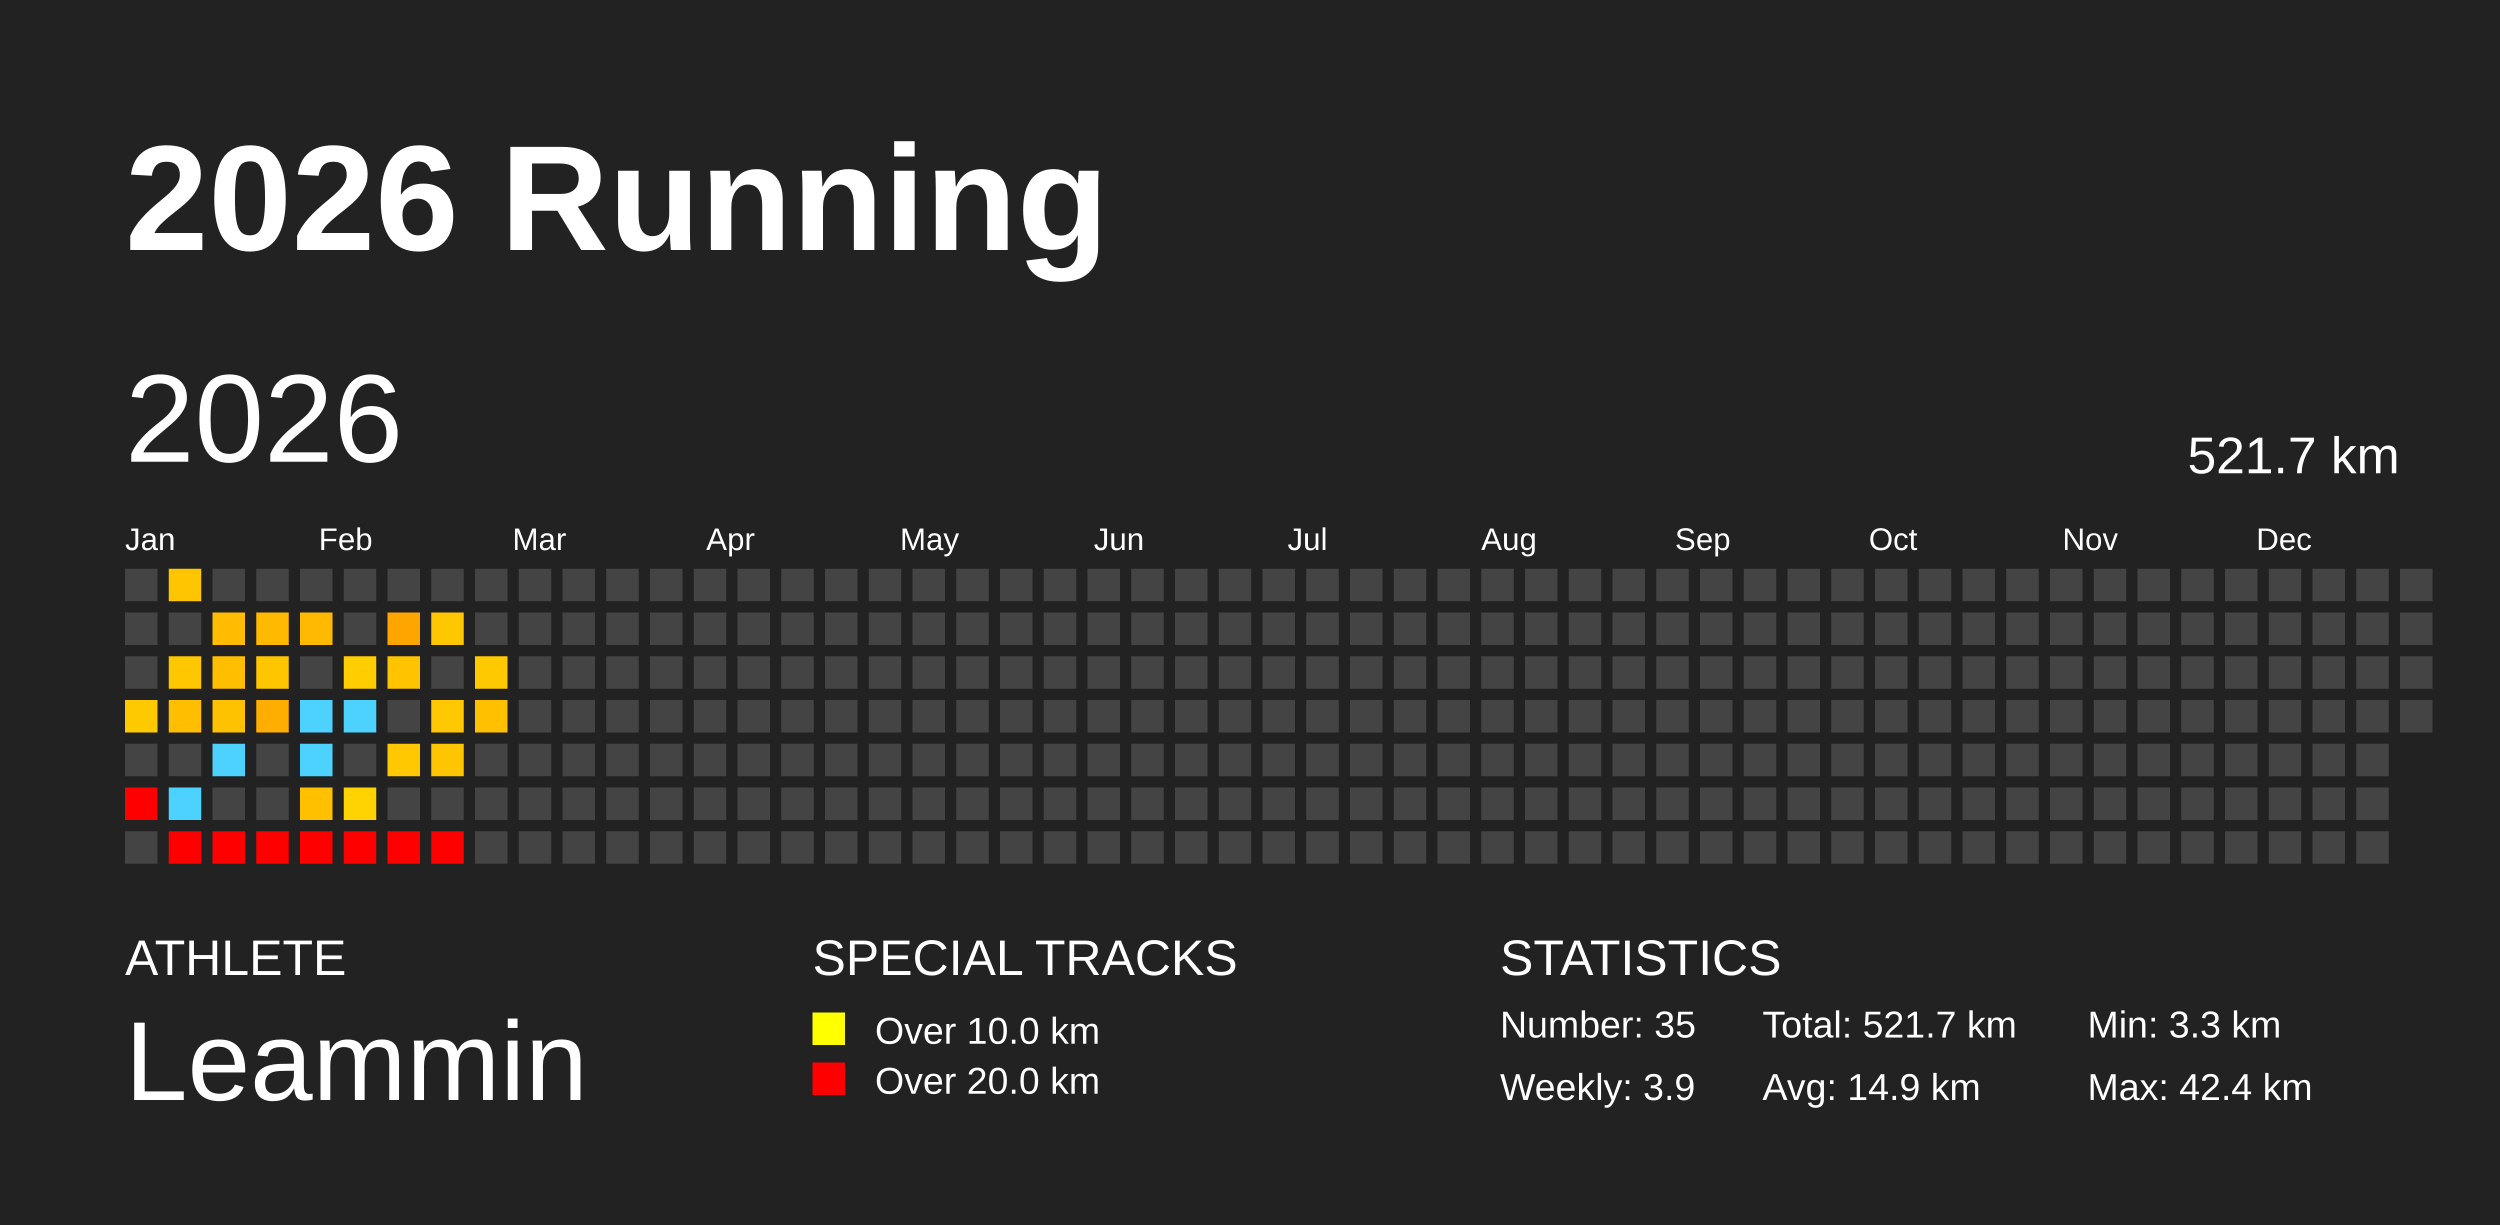
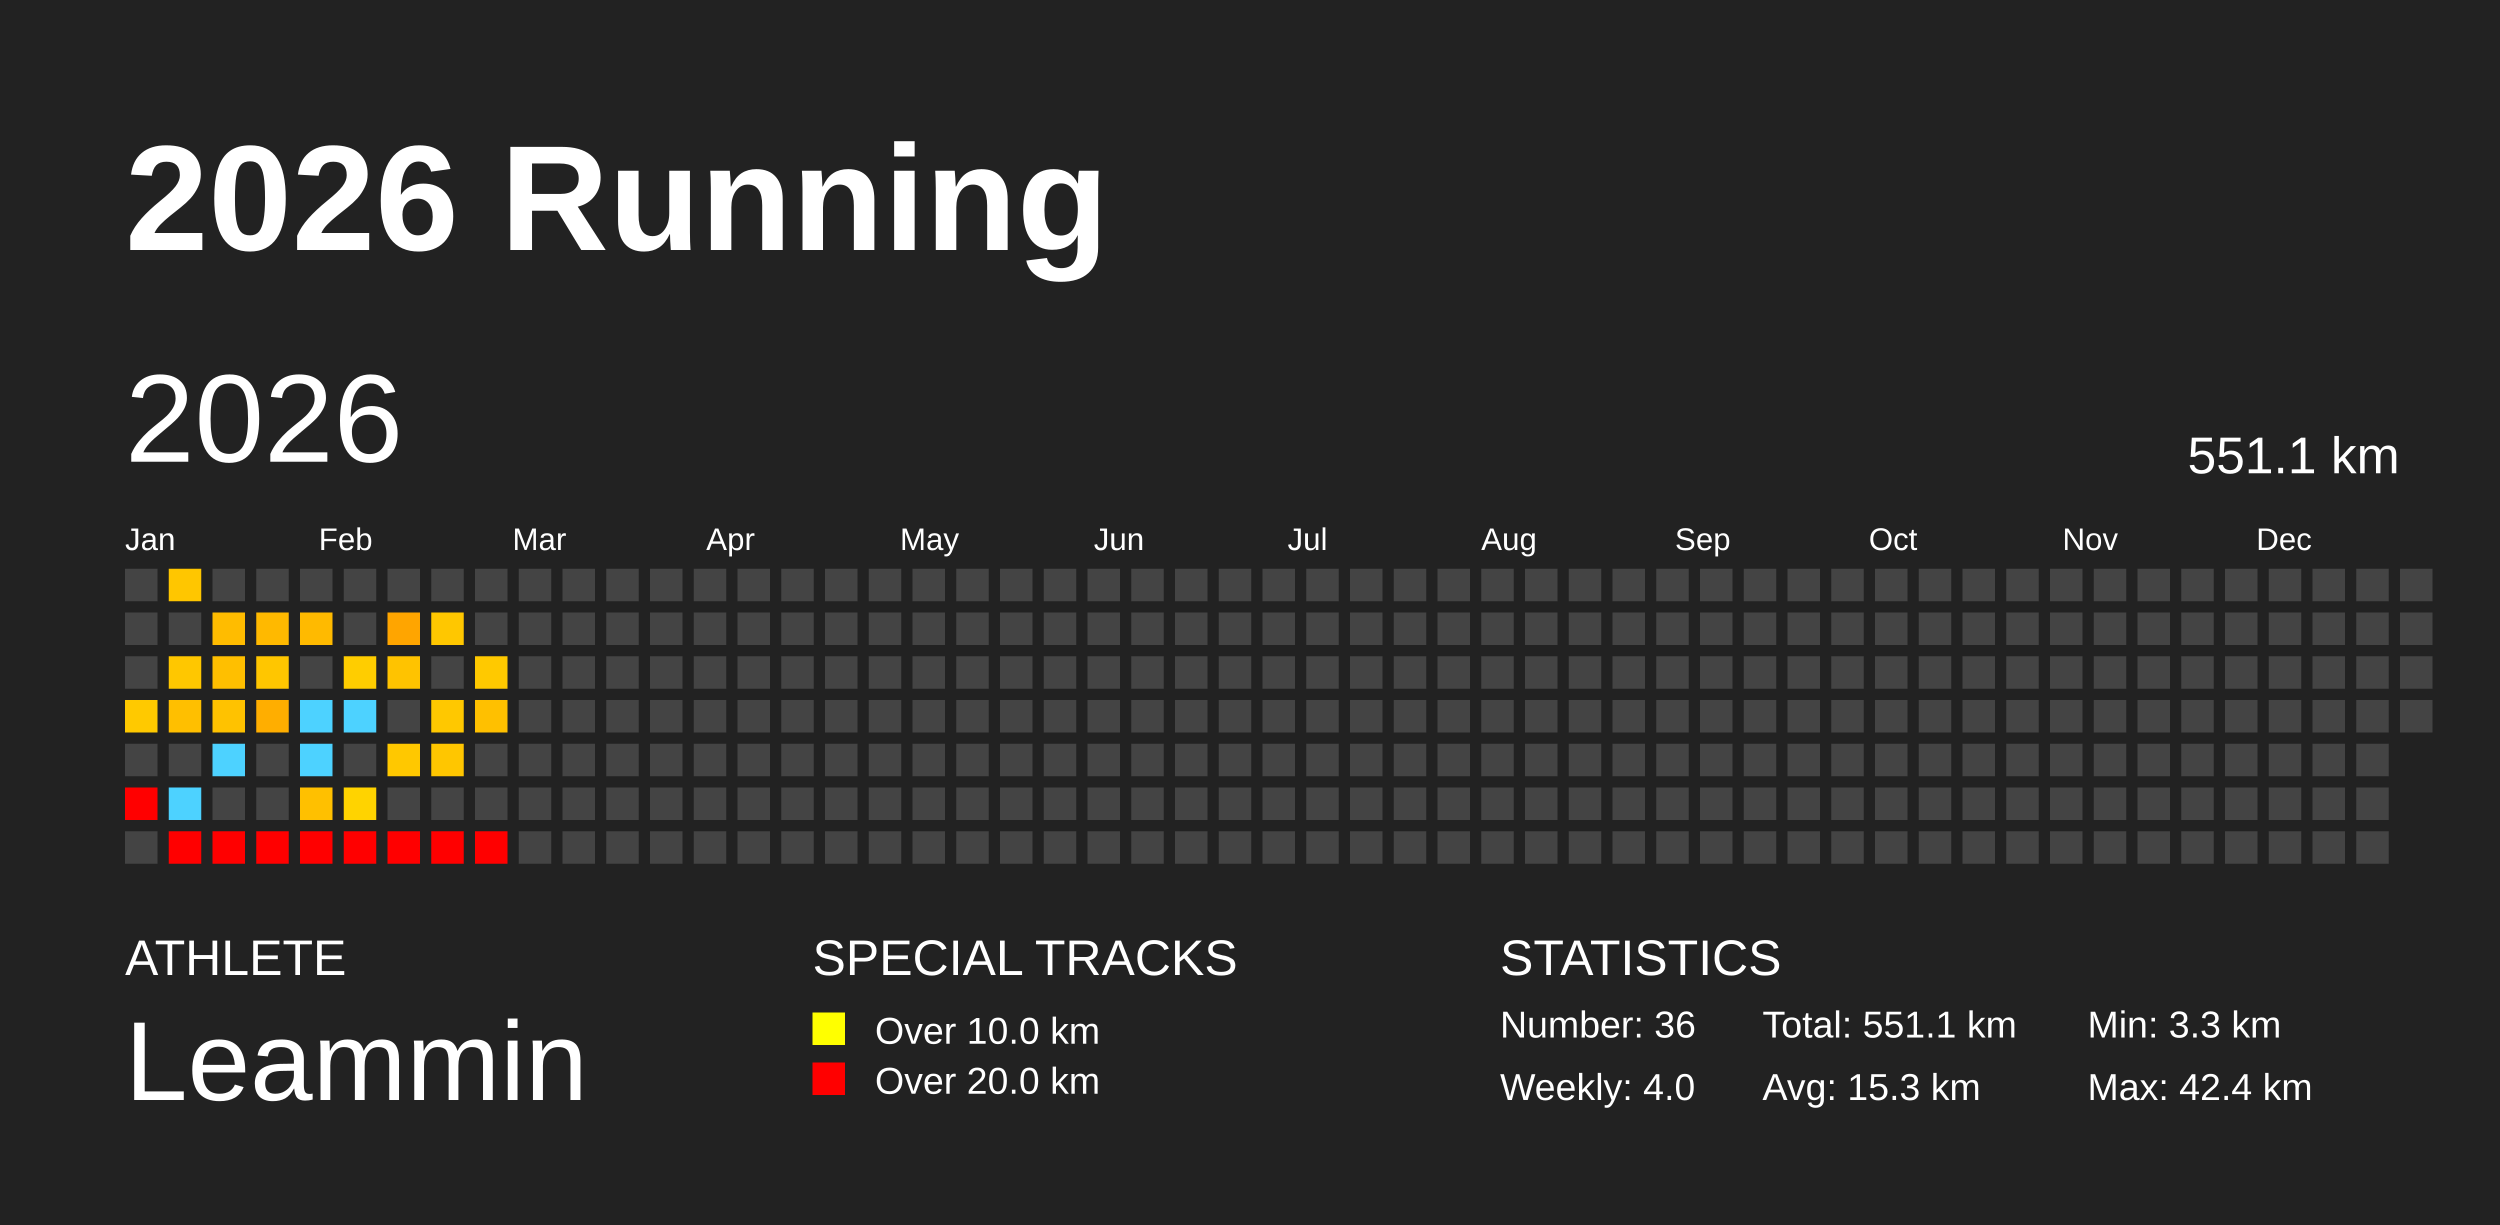
<svg xmlns="http://www.w3.org/2000/svg" baseProfile="full" height="98mm" version="1.1" viewBox="0,0,200,98" width="200mm">
  <defs />
  <rect fill="#222222" height="98" width="200" x="0" y="0" />
  <text fill="#FFFFFF" style="font-size:12px; font-family:Arial; font-weight:bold;" x="10" y="20">2026 Running</text>
  <text fill="#FFFFFF" style="font-size:4px; font-family:Arial" x="10" y="78">ATHLETE</text>
  <text fill="#FFFFFF" style="font-size:9px; font-family:Arial" x="10" y="88">Leammin</text>
  <text fill="#FFFFFF" style="font-size:4px; font-family:Arial" x="65" y="78">SPECIAL TRACKS</text>
  <rect fill="yellow" height="2.6" width="2.6" x="65" y="81" />
  <text fill="#FFFFFF" style="font-size:3px; font-family:Arial" x="70" y="83.5">Over 10.0 km</text>
  <rect fill="red" height="2.6" width="2.6" x="65" y="85" />
  <text fill="#FFFFFF" style="font-size:3px; font-family:Arial" x="70" y="87.5">Over 20.0 km</text>
  <text fill="#FFFFFF" style="font-size:4px; font-family:Arial" x="120" y="78">STATISTICS</text>
-   <text fill="#FFFFFF" style="font-size:3px; font-family:Arial" x="120" y="83">Number: 35</text>
-   <text fill="#FFFFFF" style="font-size:3px; font-family:Arial" x="120" y="88">Weekly: 3.9</text>
-   <text fill="#FFFFFF" style="font-size:3px; font-family:Arial" x="141" y="83">Total: 521.7 km</text>
-   <text fill="#FFFFFF" style="font-size:3px; font-family:Arial" x="141" y="88">Avg: 14.9 km</text>
+   <text fill="#FFFFFF" style="font-size:3px; font-family:Arial" x="120" y="83">Number: 36</text>
+   <text fill="#FFFFFF" style="font-size:3px; font-family:Arial" x="120" y="88">Weekly: 4.0</text>
+   <text fill="#FFFFFF" style="font-size:3px; font-family:Arial" x="141" y="83">Total: 551.1 km</text>
+   <text fill="#FFFFFF" style="font-size:3px; font-family:Arial" x="141" y="88">Avg: 15.3 km</text>
  <text fill="#FFFFFF" style="font-size:3px; font-family:Arial" x="167" y="83">Min: 3.3 km</text>
  <text fill="#FFFFFF" style="font-size:3px; font-family:Arial" x="167" y="88">Max: 42.4 km</text>
  <text dominant-baseline="hanging" fill="#FFFFFF" style="font-size:10.0px; font-family:Arial;" x="10" y="30">2026</text>
-   <text dominant-baseline="hanging" fill="#FFFFFF" style="font-size:4.125px; font-family:Arial;" x="175" y="35">521.7 km</text>
+   <text dominant-baseline="hanging" fill="#FFFFFF" style="font-size:4.125px; font-family:Arial;" x="175" y="35">551.1 km</text>
  <text fill="#FFFFFF" style="font-size:2.5px; font-family:Arial" x="10.0" y="44">Jan</text>
  <text fill="#FFFFFF" style="font-size:2.5px; font-family:Arial" x="25.5" y="44">Feb</text>
  <text fill="#FFFFFF" style="font-size:2.5px; font-family:Arial" x="41.0" y="44">Mar</text>
  <text fill="#FFFFFF" style="font-size:2.5px; font-family:Arial" x="56.5" y="44">Apr</text>
  <text fill="#FFFFFF" style="font-size:2.5px; font-family:Arial" x="72.0" y="44">May</text>
  <text fill="#FFFFFF" style="font-size:2.5px; font-family:Arial" x="87.5" y="44">Jun</text>
  <text fill="#FFFFFF" style="font-size:2.5px; font-family:Arial" x="103.0" y="44">Jul</text>
  <text fill="#FFFFFF" style="font-size:2.5px; font-family:Arial" x="118.5" y="44">Aug</text>
  <text fill="#FFFFFF" style="font-size:2.5px; font-family:Arial" x="134.0" y="44">Sep</text>
  <text fill="#FFFFFF" style="font-size:2.5px; font-family:Arial" x="149.5" y="44">Oct</text>
  <text fill="#FFFFFF" style="font-size:2.5px; font-family:Arial" x="165.0" y="44">Nov</text>
  <text fill="#FFFFFF" style="font-size:2.5px; font-family:Arial" x="180.5" y="44">Dec</text>
  <rect fill="#444444" height="2.6" width="2.6" x="10.0" y="45.5" />
  <rect fill="#444444" height="2.6" width="2.6" x="10.0" y="49.0" />
  <rect fill="#444444" height="2.6" width="2.6" x="10.0" y="52.5" />
  <rect fill="#ffc900" height="2.6" width="2.6" x="10.0" y="56.0" />
  <rect fill="#444444" height="2.6" width="2.6" x="10.0" y="59.5" />
  <rect fill="red" height="2.6" width="2.6" x="10.0" y="63.0" />
  <rect fill="#444444" height="2.6" width="2.6" x="10.0" y="66.5" />
  <rect fill="#ffc600" height="2.6" width="2.6" x="13.5" y="45.5" />
  <rect fill="#444444" height="2.6" width="2.6" x="13.5" y="49.0" />
  <rect fill="#ffc700" height="2.6" width="2.6" x="13.5" y="52.5" />
  <rect fill="#ffbf00" height="2.6" width="2.6" x="13.5" y="56.0" />
  <rect fill="#444444" height="2.6" width="2.6" x="13.5" y="59.5" />
  <rect fill="#4dd2ff" height="2.6" width="2.6" x="13.5" y="63.0" />
  <rect fill="red" height="2.6" width="2.6" x="13.5" y="66.5" />
  <rect fill="#444444" height="2.6" width="2.6" x="17.0" y="45.5" />
  <rect fill="#ffbc00" height="2.6" width="2.6" x="17.0" y="49.0" />
  <rect fill="#ffbf00" height="2.6" width="2.6" x="17.0" y="52.5" />
  <rect fill="#ffc200" height="2.6" width="2.6" x="17.0" y="56.0" />
  <rect fill="#4dd2ff" height="2.6" width="2.6" x="17.0" y="59.5" />
  <rect fill="#444444" height="2.6" width="2.6" x="17.0" y="63.0" />
  <rect fill="red" height="2.6" width="2.6" x="17.0" y="66.5" />
  <rect fill="#444444" height="2.6" width="2.6" x="20.5" y="45.5" />
  <rect fill="#ffb900" height="2.6" width="2.6" x="20.5" y="49.0" />
  <rect fill="#ffc600" height="2.6" width="2.6" x="20.5" y="52.5" />
  <rect fill="#ffae00" height="2.6" width="2.6" x="20.5" y="56.0" />
  <rect fill="#444444" height="2.6" width="2.6" x="20.5" y="59.5" />
  <rect fill="#444444" height="2.6" width="2.6" x="20.5" y="63.0" />
  <rect fill="red" height="2.6" width="2.6" x="20.5" y="66.5" />
  <rect fill="#444444" height="2.6" width="2.6" x="24.0" y="45.5" />
  <rect fill="#ffba00" height="2.6" width="2.6" x="24.0" y="49.0" />
  <rect fill="#444444" height="2.6" width="2.6" x="24.0" y="52.5" />
  <rect fill="#4dd2ff" height="2.6" width="2.6" x="24.0" y="56.0" />
  <rect fill="#4dd2ff" height="2.6" width="2.6" x="24.0" y="59.5" />
  <rect fill="#ffc000" height="2.6" width="2.6" x="24.0" y="63.0" />
  <rect fill="red" height="2.6" width="2.6" x="24.0" y="66.5" />
  <rect fill="#444444" height="2.6" width="2.6" x="27.5" y="45.5" />
  <rect fill="#444444" height="2.6" width="2.6" x="27.5" y="49.0" />
  <rect fill="#ffcd00" height="2.6" width="2.6" x="27.5" y="52.5" />
  <rect fill="#4dd2ff" height="2.6" width="2.6" x="27.5" y="56.0" />
  <rect fill="#444444" height="2.6" width="2.6" x="27.5" y="59.5" />
  <rect fill="#ffd300" height="2.6" width="2.6" x="27.5" y="63.0" />
  <rect fill="red" height="2.6" width="2.6" x="27.5" y="66.5" />
  <rect fill="#444444" height="2.6" width="2.6" x="31.0" y="45.5" />
  <rect fill="#ffa500" height="2.6" width="2.6" x="31.0" y="49.0" />
  <rect fill="#ffc300" height="2.6" width="2.6" x="31.0" y="52.5" />
  <rect fill="#444444" height="2.6" width="2.6" x="31.0" y="56.0" />
  <rect fill="#ffc800" height="2.6" width="2.6" x="31.0" y="59.5" />
  <rect fill="#444444" height="2.6" width="2.6" x="31.0" y="63.0" />
  <rect fill="red" height="2.6" width="2.6" x="31.0" y="66.5" />
  <rect fill="#444444" height="2.6" width="2.6" x="34.5" y="45.5" />
  <rect fill="#ffc700" height="2.6" width="2.6" x="34.5" y="49.0" />
  <rect fill="#444444" height="2.6" width="2.6" x="34.5" y="52.5" />
  <rect fill="#ffc800" height="2.6" width="2.6" x="34.5" y="56.0" />
  <rect fill="#ffc600" height="2.6" width="2.6" x="34.5" y="59.5" />
  <rect fill="#444444" height="2.6" width="2.6" x="34.5" y="63.0" />
  <rect fill="red" height="2.6" width="2.6" x="34.5" y="66.5" />
  <rect fill="#444444" height="2.6" width="2.6" x="38.0" y="45.5" />
  <rect fill="#444444" height="2.6" width="2.6" x="38.0" y="49.0" />
  <rect fill="#ffc900" height="2.6" width="2.6" x="38.0" y="52.5" />
  <rect fill="#ffc000" height="2.6" width="2.6" x="38.0" y="56.0" />
  <rect fill="#444444" height="2.6" width="2.6" x="38.0" y="59.5" />
  <rect fill="#444444" height="2.6" width="2.6" x="38.0" y="63.0" />
-   <rect fill="#444444" height="2.6" width="2.6" x="38.0" y="66.5" />
+   <rect fill="red" height="2.6" width="2.6" x="38.0" y="66.5" />
  <rect fill="#444444" height="2.6" width="2.6" x="41.5" y="45.5" />
  <rect fill="#444444" height="2.6" width="2.6" x="41.5" y="49.0" />
  <rect fill="#444444" height="2.6" width="2.6" x="41.5" y="52.5" />
  <rect fill="#444444" height="2.6" width="2.6" x="41.5" y="56.0" />
  <rect fill="#444444" height="2.6" width="2.6" x="41.5" y="59.5" />
  <rect fill="#444444" height="2.6" width="2.6" x="41.5" y="63.0" />
  <rect fill="#444444" height="2.6" width="2.6" x="41.5" y="66.5" />
  <rect fill="#444444" height="2.6" width="2.6" x="45.0" y="45.5" />
  <rect fill="#444444" height="2.6" width="2.6" x="45.0" y="49.0" />
  <rect fill="#444444" height="2.6" width="2.6" x="45.0" y="52.5" />
  <rect fill="#444444" height="2.6" width="2.6" x="45.0" y="56.0" />
  <rect fill="#444444" height="2.6" width="2.6" x="45.0" y="59.5" />
  <rect fill="#444444" height="2.6" width="2.6" x="45.0" y="63.0" />
  <rect fill="#444444" height="2.6" width="2.6" x="45.0" y="66.5" />
  <rect fill="#444444" height="2.6" width="2.6" x="48.5" y="45.5" />
  <rect fill="#444444" height="2.6" width="2.6" x="48.5" y="49.0" />
  <rect fill="#444444" height="2.6" width="2.6" x="48.5" y="52.5" />
  <rect fill="#444444" height="2.6" width="2.6" x="48.5" y="56.0" />
  <rect fill="#444444" height="2.6" width="2.6" x="48.5" y="59.5" />
  <rect fill="#444444" height="2.6" width="2.6" x="48.5" y="63.0" />
  <rect fill="#444444" height="2.6" width="2.6" x="48.5" y="66.5" />
  <rect fill="#444444" height="2.6" width="2.6" x="52.0" y="45.5" />
  <rect fill="#444444" height="2.6" width="2.6" x="52.0" y="49.0" />
  <rect fill="#444444" height="2.6" width="2.6" x="52.0" y="52.5" />
  <rect fill="#444444" height="2.6" width="2.6" x="52.0" y="56.0" />
  <rect fill="#444444" height="2.6" width="2.6" x="52.0" y="59.5" />
  <rect fill="#444444" height="2.6" width="2.6" x="52.0" y="63.0" />
  <rect fill="#444444" height="2.6" width="2.6" x="52.0" y="66.5" />
  <rect fill="#444444" height="2.6" width="2.6" x="55.5" y="45.5" />
  <rect fill="#444444" height="2.6" width="2.6" x="55.5" y="49.0" />
  <rect fill="#444444" height="2.6" width="2.6" x="55.5" y="52.5" />
  <rect fill="#444444" height="2.6" width="2.6" x="55.5" y="56.0" />
  <rect fill="#444444" height="2.6" width="2.6" x="55.5" y="59.5" />
  <rect fill="#444444" height="2.6" width="2.6" x="55.5" y="63.0" />
  <rect fill="#444444" height="2.6" width="2.6" x="55.5" y="66.5" />
  <rect fill="#444444" height="2.6" width="2.6" x="59.0" y="45.5" />
  <rect fill="#444444" height="2.6" width="2.6" x="59.0" y="49.0" />
  <rect fill="#444444" height="2.6" width="2.6" x="59.0" y="52.5" />
  <rect fill="#444444" height="2.6" width="2.6" x="59.0" y="56.0" />
  <rect fill="#444444" height="2.6" width="2.6" x="59.0" y="59.5" />
  <rect fill="#444444" height="2.6" width="2.6" x="59.0" y="63.0" />
  <rect fill="#444444" height="2.6" width="2.6" x="59.0" y="66.5" />
  <rect fill="#444444" height="2.6" width="2.6" x="62.5" y="45.5" />
  <rect fill="#444444" height="2.6" width="2.6" x="62.5" y="49.0" />
  <rect fill="#444444" height="2.6" width="2.6" x="62.5" y="52.5" />
  <rect fill="#444444" height="2.6" width="2.6" x="62.5" y="56.0" />
  <rect fill="#444444" height="2.6" width="2.6" x="62.5" y="59.5" />
  <rect fill="#444444" height="2.6" width="2.6" x="62.5" y="63.0" />
  <rect fill="#444444" height="2.6" width="2.6" x="62.5" y="66.5" />
  <rect fill="#444444" height="2.6" width="2.6" x="66.0" y="45.5" />
  <rect fill="#444444" height="2.6" width="2.6" x="66.0" y="49.0" />
  <rect fill="#444444" height="2.6" width="2.6" x="66.0" y="52.5" />
  <rect fill="#444444" height="2.6" width="2.6" x="66.0" y="56.0" />
  <rect fill="#444444" height="2.6" width="2.6" x="66.0" y="59.5" />
  <rect fill="#444444" height="2.6" width="2.6" x="66.0" y="63.0" />
  <rect fill="#444444" height="2.6" width="2.6" x="66.0" y="66.5" />
  <rect fill="#444444" height="2.6" width="2.6" x="69.5" y="45.5" />
  <rect fill="#444444" height="2.6" width="2.6" x="69.5" y="49.0" />
  <rect fill="#444444" height="2.6" width="2.6" x="69.5" y="52.5" />
  <rect fill="#444444" height="2.6" width="2.6" x="69.5" y="56.0" />
  <rect fill="#444444" height="2.6" width="2.6" x="69.5" y="59.5" />
  <rect fill="#444444" height="2.6" width="2.6" x="69.5" y="63.0" />
  <rect fill="#444444" height="2.6" width="2.6" x="69.5" y="66.5" />
  <rect fill="#444444" height="2.6" width="2.6" x="73.0" y="45.5" />
  <rect fill="#444444" height="2.6" width="2.6" x="73.0" y="49.0" />
  <rect fill="#444444" height="2.6" width="2.6" x="73.0" y="52.5" />
  <rect fill="#444444" height="2.6" width="2.6" x="73.0" y="56.0" />
  <rect fill="#444444" height="2.6" width="2.6" x="73.0" y="59.5" />
  <rect fill="#444444" height="2.6" width="2.6" x="73.0" y="63.0" />
  <rect fill="#444444" height="2.6" width="2.6" x="73.0" y="66.5" />
  <rect fill="#444444" height="2.6" width="2.6" x="76.5" y="45.5" />
  <rect fill="#444444" height="2.6" width="2.6" x="76.5" y="49.0" />
  <rect fill="#444444" height="2.6" width="2.6" x="76.5" y="52.5" />
  <rect fill="#444444" height="2.6" width="2.6" x="76.5" y="56.0" />
  <rect fill="#444444" height="2.6" width="2.6" x="76.5" y="59.5" />
  <rect fill="#444444" height="2.6" width="2.6" x="76.5" y="63.0" />
  <rect fill="#444444" height="2.6" width="2.6" x="76.5" y="66.5" />
  <rect fill="#444444" height="2.6" width="2.6" x="80.0" y="45.5" />
  <rect fill="#444444" height="2.6" width="2.6" x="80.0" y="49.0" />
  <rect fill="#444444" height="2.6" width="2.6" x="80.0" y="52.5" />
  <rect fill="#444444" height="2.6" width="2.6" x="80.0" y="56.0" />
  <rect fill="#444444" height="2.6" width="2.6" x="80.0" y="59.5" />
  <rect fill="#444444" height="2.6" width="2.6" x="80.0" y="63.0" />
  <rect fill="#444444" height="2.6" width="2.6" x="80.0" y="66.5" />
  <rect fill="#444444" height="2.6" width="2.6" x="83.5" y="45.5" />
  <rect fill="#444444" height="2.6" width="2.6" x="83.5" y="49.0" />
  <rect fill="#444444" height="2.6" width="2.6" x="83.5" y="52.5" />
  <rect fill="#444444" height="2.6" width="2.6" x="83.5" y="56.0" />
  <rect fill="#444444" height="2.6" width="2.6" x="83.5" y="59.5" />
  <rect fill="#444444" height="2.6" width="2.6" x="83.5" y="63.0" />
  <rect fill="#444444" height="2.6" width="2.6" x="83.5" y="66.5" />
  <rect fill="#444444" height="2.6" width="2.6" x="87.0" y="45.5" />
  <rect fill="#444444" height="2.6" width="2.6" x="87.0" y="49.0" />
  <rect fill="#444444" height="2.6" width="2.6" x="87.0" y="52.5" />
  <rect fill="#444444" height="2.6" width="2.6" x="87.0" y="56.0" />
  <rect fill="#444444" height="2.6" width="2.6" x="87.0" y="59.5" />
  <rect fill="#444444" height="2.6" width="2.6" x="87.0" y="63.0" />
  <rect fill="#444444" height="2.6" width="2.6" x="87.0" y="66.5" />
  <rect fill="#444444" height="2.6" width="2.6" x="90.5" y="45.5" />
  <rect fill="#444444" height="2.6" width="2.6" x="90.5" y="49.0" />
  <rect fill="#444444" height="2.6" width="2.6" x="90.5" y="52.5" />
  <rect fill="#444444" height="2.6" width="2.6" x="90.5" y="56.0" />
  <rect fill="#444444" height="2.6" width="2.6" x="90.5" y="59.5" />
  <rect fill="#444444" height="2.6" width="2.6" x="90.5" y="63.0" />
  <rect fill="#444444" height="2.6" width="2.6" x="90.5" y="66.5" />
  <rect fill="#444444" height="2.6" width="2.6" x="94.0" y="45.5" />
  <rect fill="#444444" height="2.6" width="2.6" x="94.0" y="49.0" />
  <rect fill="#444444" height="2.6" width="2.6" x="94.0" y="52.5" />
  <rect fill="#444444" height="2.6" width="2.6" x="94.0" y="56.0" />
  <rect fill="#444444" height="2.6" width="2.6" x="94.0" y="59.5" />
  <rect fill="#444444" height="2.6" width="2.6" x="94.0" y="63.0" />
  <rect fill="#444444" height="2.6" width="2.6" x="94.0" y="66.5" />
  <rect fill="#444444" height="2.6" width="2.6" x="97.5" y="45.5" />
  <rect fill="#444444" height="2.6" width="2.6" x="97.5" y="49.0" />
  <rect fill="#444444" height="2.6" width="2.6" x="97.5" y="52.5" />
  <rect fill="#444444" height="2.6" width="2.6" x="97.5" y="56.0" />
  <rect fill="#444444" height="2.6" width="2.6" x="97.5" y="59.5" />
  <rect fill="#444444" height="2.6" width="2.6" x="97.5" y="63.0" />
  <rect fill="#444444" height="2.6" width="2.6" x="97.5" y="66.5" />
  <rect fill="#444444" height="2.6" width="2.6" x="101.0" y="45.5" />
  <rect fill="#444444" height="2.6" width="2.6" x="101.0" y="49.0" />
  <rect fill="#444444" height="2.6" width="2.6" x="101.0" y="52.5" />
  <rect fill="#444444" height="2.6" width="2.6" x="101.0" y="56.0" />
  <rect fill="#444444" height="2.6" width="2.6" x="101.0" y="59.5" />
  <rect fill="#444444" height="2.6" width="2.6" x="101.0" y="63.0" />
  <rect fill="#444444" height="2.6" width="2.6" x="101.0" y="66.5" />
  <rect fill="#444444" height="2.6" width="2.6" x="104.5" y="45.5" />
  <rect fill="#444444" height="2.6" width="2.6" x="104.5" y="49.0" />
  <rect fill="#444444" height="2.6" width="2.6" x="104.5" y="52.5" />
  <rect fill="#444444" height="2.6" width="2.6" x="104.5" y="56.0" />
  <rect fill="#444444" height="2.6" width="2.6" x="104.5" y="59.5" />
  <rect fill="#444444" height="2.6" width="2.6" x="104.5" y="63.0" />
  <rect fill="#444444" height="2.6" width="2.6" x="104.5" y="66.5" />
  <rect fill="#444444" height="2.6" width="2.6" x="108.0" y="45.5" />
  <rect fill="#444444" height="2.6" width="2.6" x="108.0" y="49.0" />
  <rect fill="#444444" height="2.6" width="2.6" x="108.0" y="52.5" />
  <rect fill="#444444" height="2.6" width="2.6" x="108.0" y="56.0" />
  <rect fill="#444444" height="2.6" width="2.6" x="108.0" y="59.5" />
  <rect fill="#444444" height="2.6" width="2.6" x="108.0" y="63.0" />
  <rect fill="#444444" height="2.6" width="2.6" x="108.0" y="66.5" />
  <rect fill="#444444" height="2.6" width="2.6" x="111.5" y="45.5" />
  <rect fill="#444444" height="2.6" width="2.6" x="111.5" y="49.0" />
  <rect fill="#444444" height="2.6" width="2.6" x="111.5" y="52.5" />
  <rect fill="#444444" height="2.6" width="2.6" x="111.5" y="56.0" />
  <rect fill="#444444" height="2.6" width="2.6" x="111.5" y="59.5" />
  <rect fill="#444444" height="2.6" width="2.6" x="111.5" y="63.0" />
  <rect fill="#444444" height="2.6" width="2.6" x="111.5" y="66.5" />
  <rect fill="#444444" height="2.6" width="2.6" x="115.0" y="45.5" />
  <rect fill="#444444" height="2.6" width="2.6" x="115.0" y="49.0" />
  <rect fill="#444444" height="2.6" width="2.6" x="115.0" y="52.5" />
  <rect fill="#444444" height="2.6" width="2.6" x="115.0" y="56.0" />
  <rect fill="#444444" height="2.6" width="2.6" x="115.0" y="59.5" />
  <rect fill="#444444" height="2.6" width="2.6" x="115.0" y="63.0" />
  <rect fill="#444444" height="2.6" width="2.6" x="115.0" y="66.5" />
  <rect fill="#444444" height="2.6" width="2.6" x="118.5" y="45.5" />
  <rect fill="#444444" height="2.6" width="2.6" x="118.5" y="49.0" />
  <rect fill="#444444" height="2.6" width="2.6" x="118.5" y="52.5" />
  <rect fill="#444444" height="2.6" width="2.6" x="118.5" y="56.0" />
  <rect fill="#444444" height="2.6" width="2.6" x="118.5" y="59.5" />
  <rect fill="#444444" height="2.6" width="2.6" x="118.5" y="63.0" />
  <rect fill="#444444" height="2.6" width="2.6" x="118.5" y="66.5" />
  <rect fill="#444444" height="2.6" width="2.6" x="122.0" y="45.5" />
  <rect fill="#444444" height="2.6" width="2.6" x="122.0" y="49.0" />
  <rect fill="#444444" height="2.6" width="2.6" x="122.0" y="52.5" />
  <rect fill="#444444" height="2.6" width="2.6" x="122.0" y="56.0" />
  <rect fill="#444444" height="2.6" width="2.6" x="122.0" y="59.5" />
  <rect fill="#444444" height="2.6" width="2.6" x="122.0" y="63.0" />
  <rect fill="#444444" height="2.6" width="2.6" x="122.0" y="66.5" />
  <rect fill="#444444" height="2.6" width="2.6" x="125.5" y="45.5" />
  <rect fill="#444444" height="2.6" width="2.6" x="125.5" y="49.0" />
  <rect fill="#444444" height="2.6" width="2.6" x="125.5" y="52.5" />
  <rect fill="#444444" height="2.6" width="2.6" x="125.5" y="56.0" />
  <rect fill="#444444" height="2.6" width="2.6" x="125.5" y="59.5" />
  <rect fill="#444444" height="2.6" width="2.6" x="125.5" y="63.0" />
  <rect fill="#444444" height="2.6" width="2.6" x="125.5" y="66.5" />
  <rect fill="#444444" height="2.6" width="2.6" x="129.0" y="45.5" />
  <rect fill="#444444" height="2.6" width="2.6" x="129.0" y="49.0" />
  <rect fill="#444444" height="2.6" width="2.6" x="129.0" y="52.5" />
  <rect fill="#444444" height="2.6" width="2.6" x="129.0" y="56.0" />
  <rect fill="#444444" height="2.6" width="2.6" x="129.0" y="59.5" />
  <rect fill="#444444" height="2.6" width="2.6" x="129.0" y="63.0" />
  <rect fill="#444444" height="2.6" width="2.6" x="129.0" y="66.5" />
  <rect fill="#444444" height="2.6" width="2.6" x="132.5" y="45.5" />
  <rect fill="#444444" height="2.6" width="2.6" x="132.5" y="49.0" />
  <rect fill="#444444" height="2.6" width="2.6" x="132.5" y="52.5" />
  <rect fill="#444444" height="2.6" width="2.6" x="132.5" y="56.0" />
  <rect fill="#444444" height="2.6" width="2.6" x="132.5" y="59.5" />
  <rect fill="#444444" height="2.6" width="2.6" x="132.5" y="63.0" />
  <rect fill="#444444" height="2.6" width="2.6" x="132.5" y="66.5" />
  <rect fill="#444444" height="2.6" width="2.6" x="136.0" y="45.5" />
  <rect fill="#444444" height="2.6" width="2.6" x="136.0" y="49.0" />
  <rect fill="#444444" height="2.6" width="2.6" x="136.0" y="52.5" />
  <rect fill="#444444" height="2.6" width="2.6" x="136.0" y="56.0" />
  <rect fill="#444444" height="2.6" width="2.6" x="136.0" y="59.5" />
  <rect fill="#444444" height="2.6" width="2.6" x="136.0" y="63.0" />
  <rect fill="#444444" height="2.6" width="2.6" x="136.0" y="66.5" />
  <rect fill="#444444" height="2.6" width="2.6" x="139.5" y="45.5" />
  <rect fill="#444444" height="2.6" width="2.6" x="139.5" y="49.0" />
  <rect fill="#444444" height="2.6" width="2.6" x="139.5" y="52.5" />
  <rect fill="#444444" height="2.6" width="2.6" x="139.5" y="56.0" />
  <rect fill="#444444" height="2.6" width="2.6" x="139.5" y="59.5" />
  <rect fill="#444444" height="2.6" width="2.6" x="139.5" y="63.0" />
  <rect fill="#444444" height="2.6" width="2.6" x="139.5" y="66.5" />
  <rect fill="#444444" height="2.6" width="2.6" x="143.0" y="45.5" />
  <rect fill="#444444" height="2.6" width="2.6" x="143.0" y="49.0" />
  <rect fill="#444444" height="2.6" width="2.6" x="143.0" y="52.5" />
  <rect fill="#444444" height="2.6" width="2.6" x="143.0" y="56.0" />
  <rect fill="#444444" height="2.6" width="2.6" x="143.0" y="59.5" />
  <rect fill="#444444" height="2.6" width="2.6" x="143.0" y="63.0" />
  <rect fill="#444444" height="2.6" width="2.6" x="143.0" y="66.5" />
  <rect fill="#444444" height="2.6" width="2.6" x="146.5" y="45.5" />
  <rect fill="#444444" height="2.6" width="2.6" x="146.5" y="49.0" />
  <rect fill="#444444" height="2.6" width="2.6" x="146.5" y="52.5" />
  <rect fill="#444444" height="2.6" width="2.6" x="146.5" y="56.0" />
  <rect fill="#444444" height="2.6" width="2.6" x="146.5" y="59.5" />
  <rect fill="#444444" height="2.6" width="2.6" x="146.5" y="63.0" />
  <rect fill="#444444" height="2.6" width="2.6" x="146.5" y="66.5" />
  <rect fill="#444444" height="2.6" width="2.6" x="150.0" y="45.5" />
  <rect fill="#444444" height="2.6" width="2.6" x="150.0" y="49.0" />
  <rect fill="#444444" height="2.6" width="2.6" x="150.0" y="52.5" />
  <rect fill="#444444" height="2.6" width="2.6" x="150.0" y="56.0" />
  <rect fill="#444444" height="2.6" width="2.6" x="150.0" y="59.5" />
  <rect fill="#444444" height="2.6" width="2.6" x="150.0" y="63.0" />
  <rect fill="#444444" height="2.6" width="2.6" x="150.0" y="66.5" />
  <rect fill="#444444" height="2.6" width="2.6" x="153.5" y="45.5" />
  <rect fill="#444444" height="2.6" width="2.6" x="153.5" y="49.0" />
  <rect fill="#444444" height="2.6" width="2.6" x="153.5" y="52.5" />
  <rect fill="#444444" height="2.6" width="2.6" x="153.5" y="56.0" />
  <rect fill="#444444" height="2.6" width="2.6" x="153.5" y="59.5" />
  <rect fill="#444444" height="2.6" width="2.6" x="153.5" y="63.0" />
  <rect fill="#444444" height="2.6" width="2.6" x="153.5" y="66.5" />
  <rect fill="#444444" height="2.6" width="2.6" x="157.0" y="45.5" />
  <rect fill="#444444" height="2.6" width="2.6" x="157.0" y="49.0" />
  <rect fill="#444444" height="2.6" width="2.6" x="157.0" y="52.5" />
  <rect fill="#444444" height="2.6" width="2.6" x="157.0" y="56.0" />
  <rect fill="#444444" height="2.6" width="2.6" x="157.0" y="59.5" />
  <rect fill="#444444" height="2.6" width="2.6" x="157.0" y="63.0" />
  <rect fill="#444444" height="2.6" width="2.6" x="157.0" y="66.5" />
  <rect fill="#444444" height="2.6" width="2.6" x="160.5" y="45.5" />
  <rect fill="#444444" height="2.6" width="2.6" x="160.5" y="49.0" />
  <rect fill="#444444" height="2.6" width="2.6" x="160.5" y="52.5" />
  <rect fill="#444444" height="2.6" width="2.6" x="160.5" y="56.0" />
  <rect fill="#444444" height="2.6" width="2.6" x="160.5" y="59.5" />
  <rect fill="#444444" height="2.6" width="2.6" x="160.5" y="63.0" />
  <rect fill="#444444" height="2.6" width="2.6" x="160.5" y="66.5" />
  <rect fill="#444444" height="2.6" width="2.6" x="164.0" y="45.5" />
  <rect fill="#444444" height="2.6" width="2.6" x="164.0" y="49.0" />
  <rect fill="#444444" height="2.6" width="2.6" x="164.0" y="52.5" />
  <rect fill="#444444" height="2.6" width="2.6" x="164.0" y="56.0" />
  <rect fill="#444444" height="2.6" width="2.6" x="164.0" y="59.5" />
  <rect fill="#444444" height="2.6" width="2.6" x="164.0" y="63.0" />
  <rect fill="#444444" height="2.6" width="2.6" x="164.0" y="66.5" />
  <rect fill="#444444" height="2.6" width="2.6" x="167.5" y="45.5" />
  <rect fill="#444444" height="2.6" width="2.6" x="167.5" y="49.0" />
  <rect fill="#444444" height="2.6" width="2.6" x="167.5" y="52.5" />
  <rect fill="#444444" height="2.6" width="2.6" x="167.5" y="56.0" />
  <rect fill="#444444" height="2.6" width="2.6" x="167.5" y="59.5" />
  <rect fill="#444444" height="2.6" width="2.6" x="167.5" y="63.0" />
  <rect fill="#444444" height="2.6" width="2.6" x="167.5" y="66.5" />
  <rect fill="#444444" height="2.6" width="2.6" x="171.0" y="45.5" />
  <rect fill="#444444" height="2.6" width="2.6" x="171.0" y="49.0" />
  <rect fill="#444444" height="2.6" width="2.6" x="171.0" y="52.5" />
  <rect fill="#444444" height="2.6" width="2.6" x="171.0" y="56.0" />
  <rect fill="#444444" height="2.6" width="2.6" x="171.0" y="59.5" />
  <rect fill="#444444" height="2.6" width="2.6" x="171.0" y="63.0" />
  <rect fill="#444444" height="2.6" width="2.6" x="171.0" y="66.5" />
  <rect fill="#444444" height="2.6" width="2.6" x="174.5" y="45.5" />
  <rect fill="#444444" height="2.6" width="2.6" x="174.5" y="49.0" />
  <rect fill="#444444" height="2.6" width="2.6" x="174.5" y="52.5" />
  <rect fill="#444444" height="2.6" width="2.6" x="174.5" y="56.0" />
  <rect fill="#444444" height="2.6" width="2.6" x="174.5" y="59.5" />
  <rect fill="#444444" height="2.6" width="2.6" x="174.5" y="63.0" />
  <rect fill="#444444" height="2.6" width="2.6" x="174.5" y="66.5" />
  <rect fill="#444444" height="2.6" width="2.6" x="178.0" y="45.5" />
  <rect fill="#444444" height="2.6" width="2.6" x="178.0" y="49.0" />
  <rect fill="#444444" height="2.6" width="2.6" x="178.0" y="52.5" />
  <rect fill="#444444" height="2.6" width="2.6" x="178.0" y="56.0" />
  <rect fill="#444444" height="2.6" width="2.6" x="178.0" y="59.5" />
  <rect fill="#444444" height="2.6" width="2.6" x="178.0" y="63.0" />
  <rect fill="#444444" height="2.6" width="2.6" x="178.0" y="66.5" />
  <rect fill="#444444" height="2.6" width="2.6" x="181.5" y="45.5" />
  <rect fill="#444444" height="2.6" width="2.6" x="181.5" y="49.0" />
  <rect fill="#444444" height="2.6" width="2.6" x="181.5" y="52.5" />
  <rect fill="#444444" height="2.6" width="2.6" x="181.5" y="56.0" />
  <rect fill="#444444" height="2.6" width="2.6" x="181.5" y="59.5" />
  <rect fill="#444444" height="2.6" width="2.6" x="181.5" y="63.0" />
  <rect fill="#444444" height="2.6" width="2.6" x="181.5" y="66.5" />
  <rect fill="#444444" height="2.6" width="2.6" x="185.0" y="45.5" />
  <rect fill="#444444" height="2.6" width="2.6" x="185.0" y="49.0" />
  <rect fill="#444444" height="2.6" width="2.6" x="185.0" y="52.5" />
  <rect fill="#444444" height="2.6" width="2.6" x="185.0" y="56.0" />
  <rect fill="#444444" height="2.6" width="2.6" x="185.0" y="59.5" />
  <rect fill="#444444" height="2.6" width="2.6" x="185.0" y="63.0" />
  <rect fill="#444444" height="2.6" width="2.6" x="185.0" y="66.5" />
  <rect fill="#444444" height="2.6" width="2.6" x="188.5" y="45.5" />
  <rect fill="#444444" height="2.6" width="2.6" x="188.5" y="49.0" />
  <rect fill="#444444" height="2.6" width="2.6" x="188.5" y="52.5" />
  <rect fill="#444444" height="2.6" width="2.6" x="188.5" y="56.0" />
  <rect fill="#444444" height="2.6" width="2.6" x="188.5" y="59.5" />
  <rect fill="#444444" height="2.6" width="2.6" x="188.5" y="63.0" />
  <rect fill="#444444" height="2.6" width="2.6" x="188.5" y="66.5" />
  <rect fill="#444444" height="2.6" width="2.6" x="192.0" y="45.5" />
  <rect fill="#444444" height="2.6" width="2.6" x="192.0" y="49.0" />
  <rect fill="#444444" height="2.6" width="2.6" x="192.0" y="52.5" />
  <rect fill="#444444" height="2.6" width="2.6" x="192.0" y="56.0" />
</svg>
